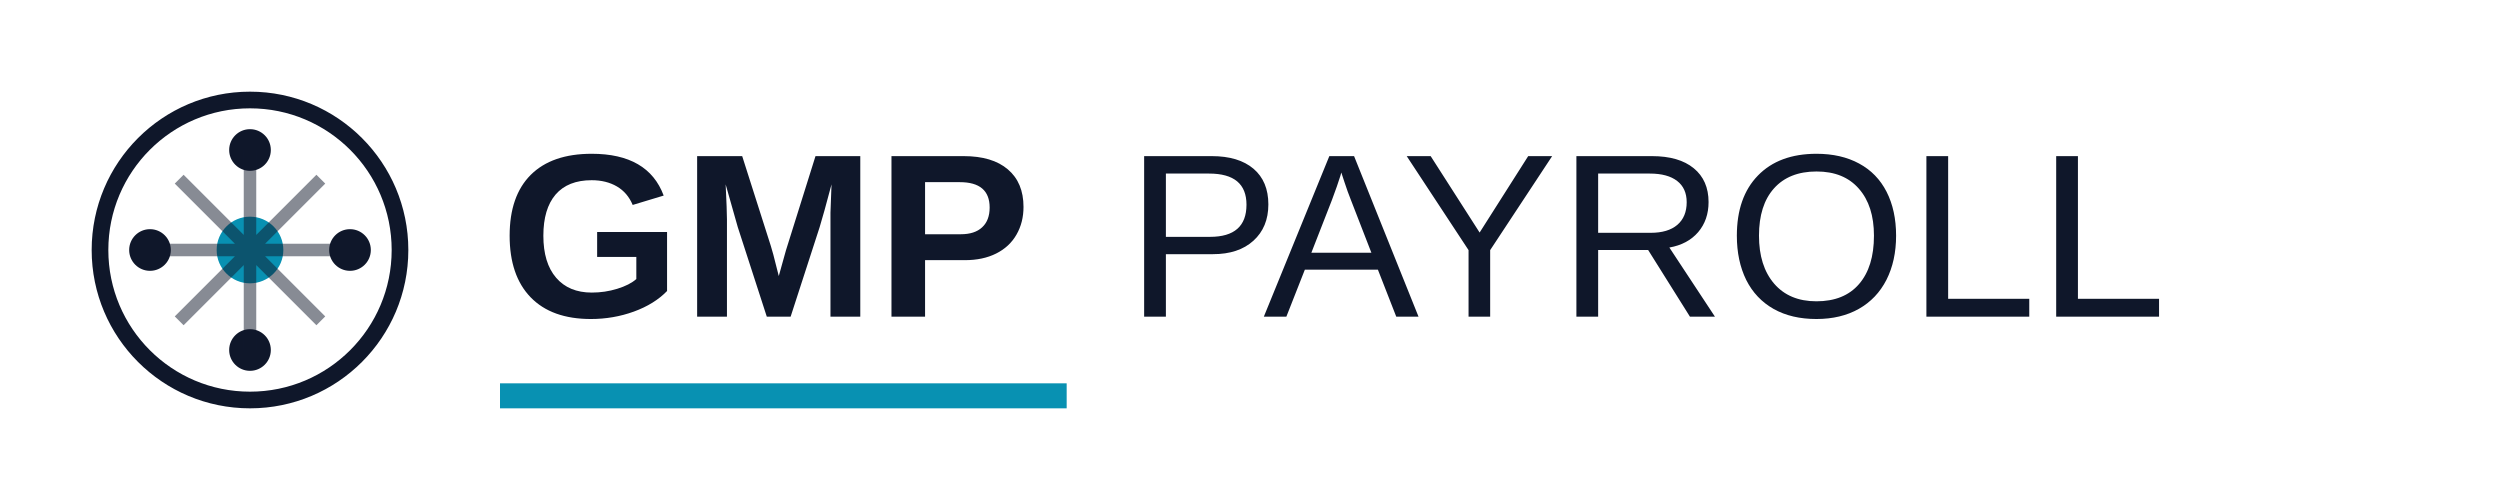
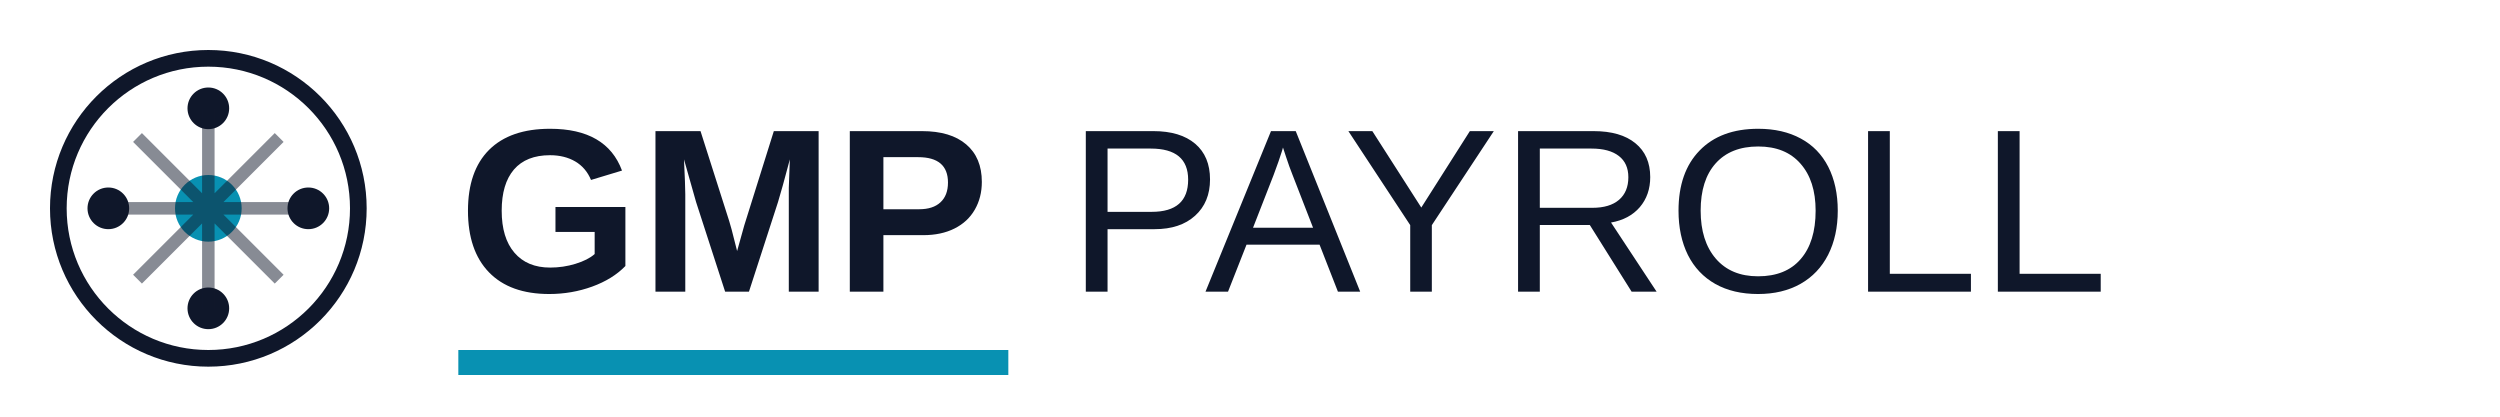
- <svg xmlns="http://www.w3.org/2000/svg" viewBox="0 0 300 60" fill="none">
-   <g transform="translate(10, 10)">
-     <circle cx="20" cy="20" r="18" stroke="#0F172A" stroke-width="2" fill="none" />
-     <circle cx="20" cy="20" r="4" fill="#0891B2" />
-     <circle cx="20" cy="8" r="2.5" fill="#0F172A" />
-     <circle cx="20" cy="32" r="2.5" fill="#0F172A" />
-     <circle cx="8" cy="20" r="2.5" fill="#0F172A" />
-     <circle cx="32" cy="20" r="2.5" fill="#0F172A" />
-     <path d="M20 8L20 32 M8 20L32 20 M11.5 11.5L28.5 28.5 M11.5 28.5L28.5 11.5" stroke="#0F172A" stroke-width="1.5" opacity="0.5" />
+ <svg xmlns="http://www.w3.org/2000/svg" viewBox="0 0 300 50" fill="none">
+   <g>
+     <circle cx="25" cy="25" r="18" stroke="#0F172A" stroke-width="2" fill="none" />
+     <circle cx="25" cy="25" r="4" fill="#0891B2" />
+     <circle cx="25" cy="13" r="2.5" fill="#0F172A" />
+     <circle cx="25" cy="37" r="2.5" fill="#0F172A" />
+     <circle cx="13" cy="25" r="2.5" fill="#0F172A" />
+     <circle cx="37" cy="25" r="2.5" fill="#0F172A" />
+     <path d="M25 13L25 37 M13 25L37 25 M16.5 16.5L33.5 33.5 M16.5 33.5L33.5 16.5" stroke="#0F172A" stroke-width="1.5" opacity="0.5" />
  </g>
-   <text x="60" y="38" font-family="Arial, Helvetica, sans-serif" font-weight="bold" font-size="28" fill="#0F172A">GMP</text>
-   <text x="135" y="38" font-family="Arial, Helvetica, sans-serif" font-weight="normal" font-size="28" fill="#0F172A">PAYROLL</text>
-   <rect x="60" y="46" width="68" height="3" fill="#0891B2" />
+   <text x="55" y="35" font-family="Arial, Helvetica, sans-serif" font-weight="bold" font-size="28" fill="#0F172A">GMP</text>
+   <text x="128" y="35" font-family="Arial, Helvetica, sans-serif" font-weight="normal" font-size="28" fill="#0F172A">PAYROLL</text>
+   <rect x="55" y="42" width="66" height="3" fill="#0891B2" />
</svg>
